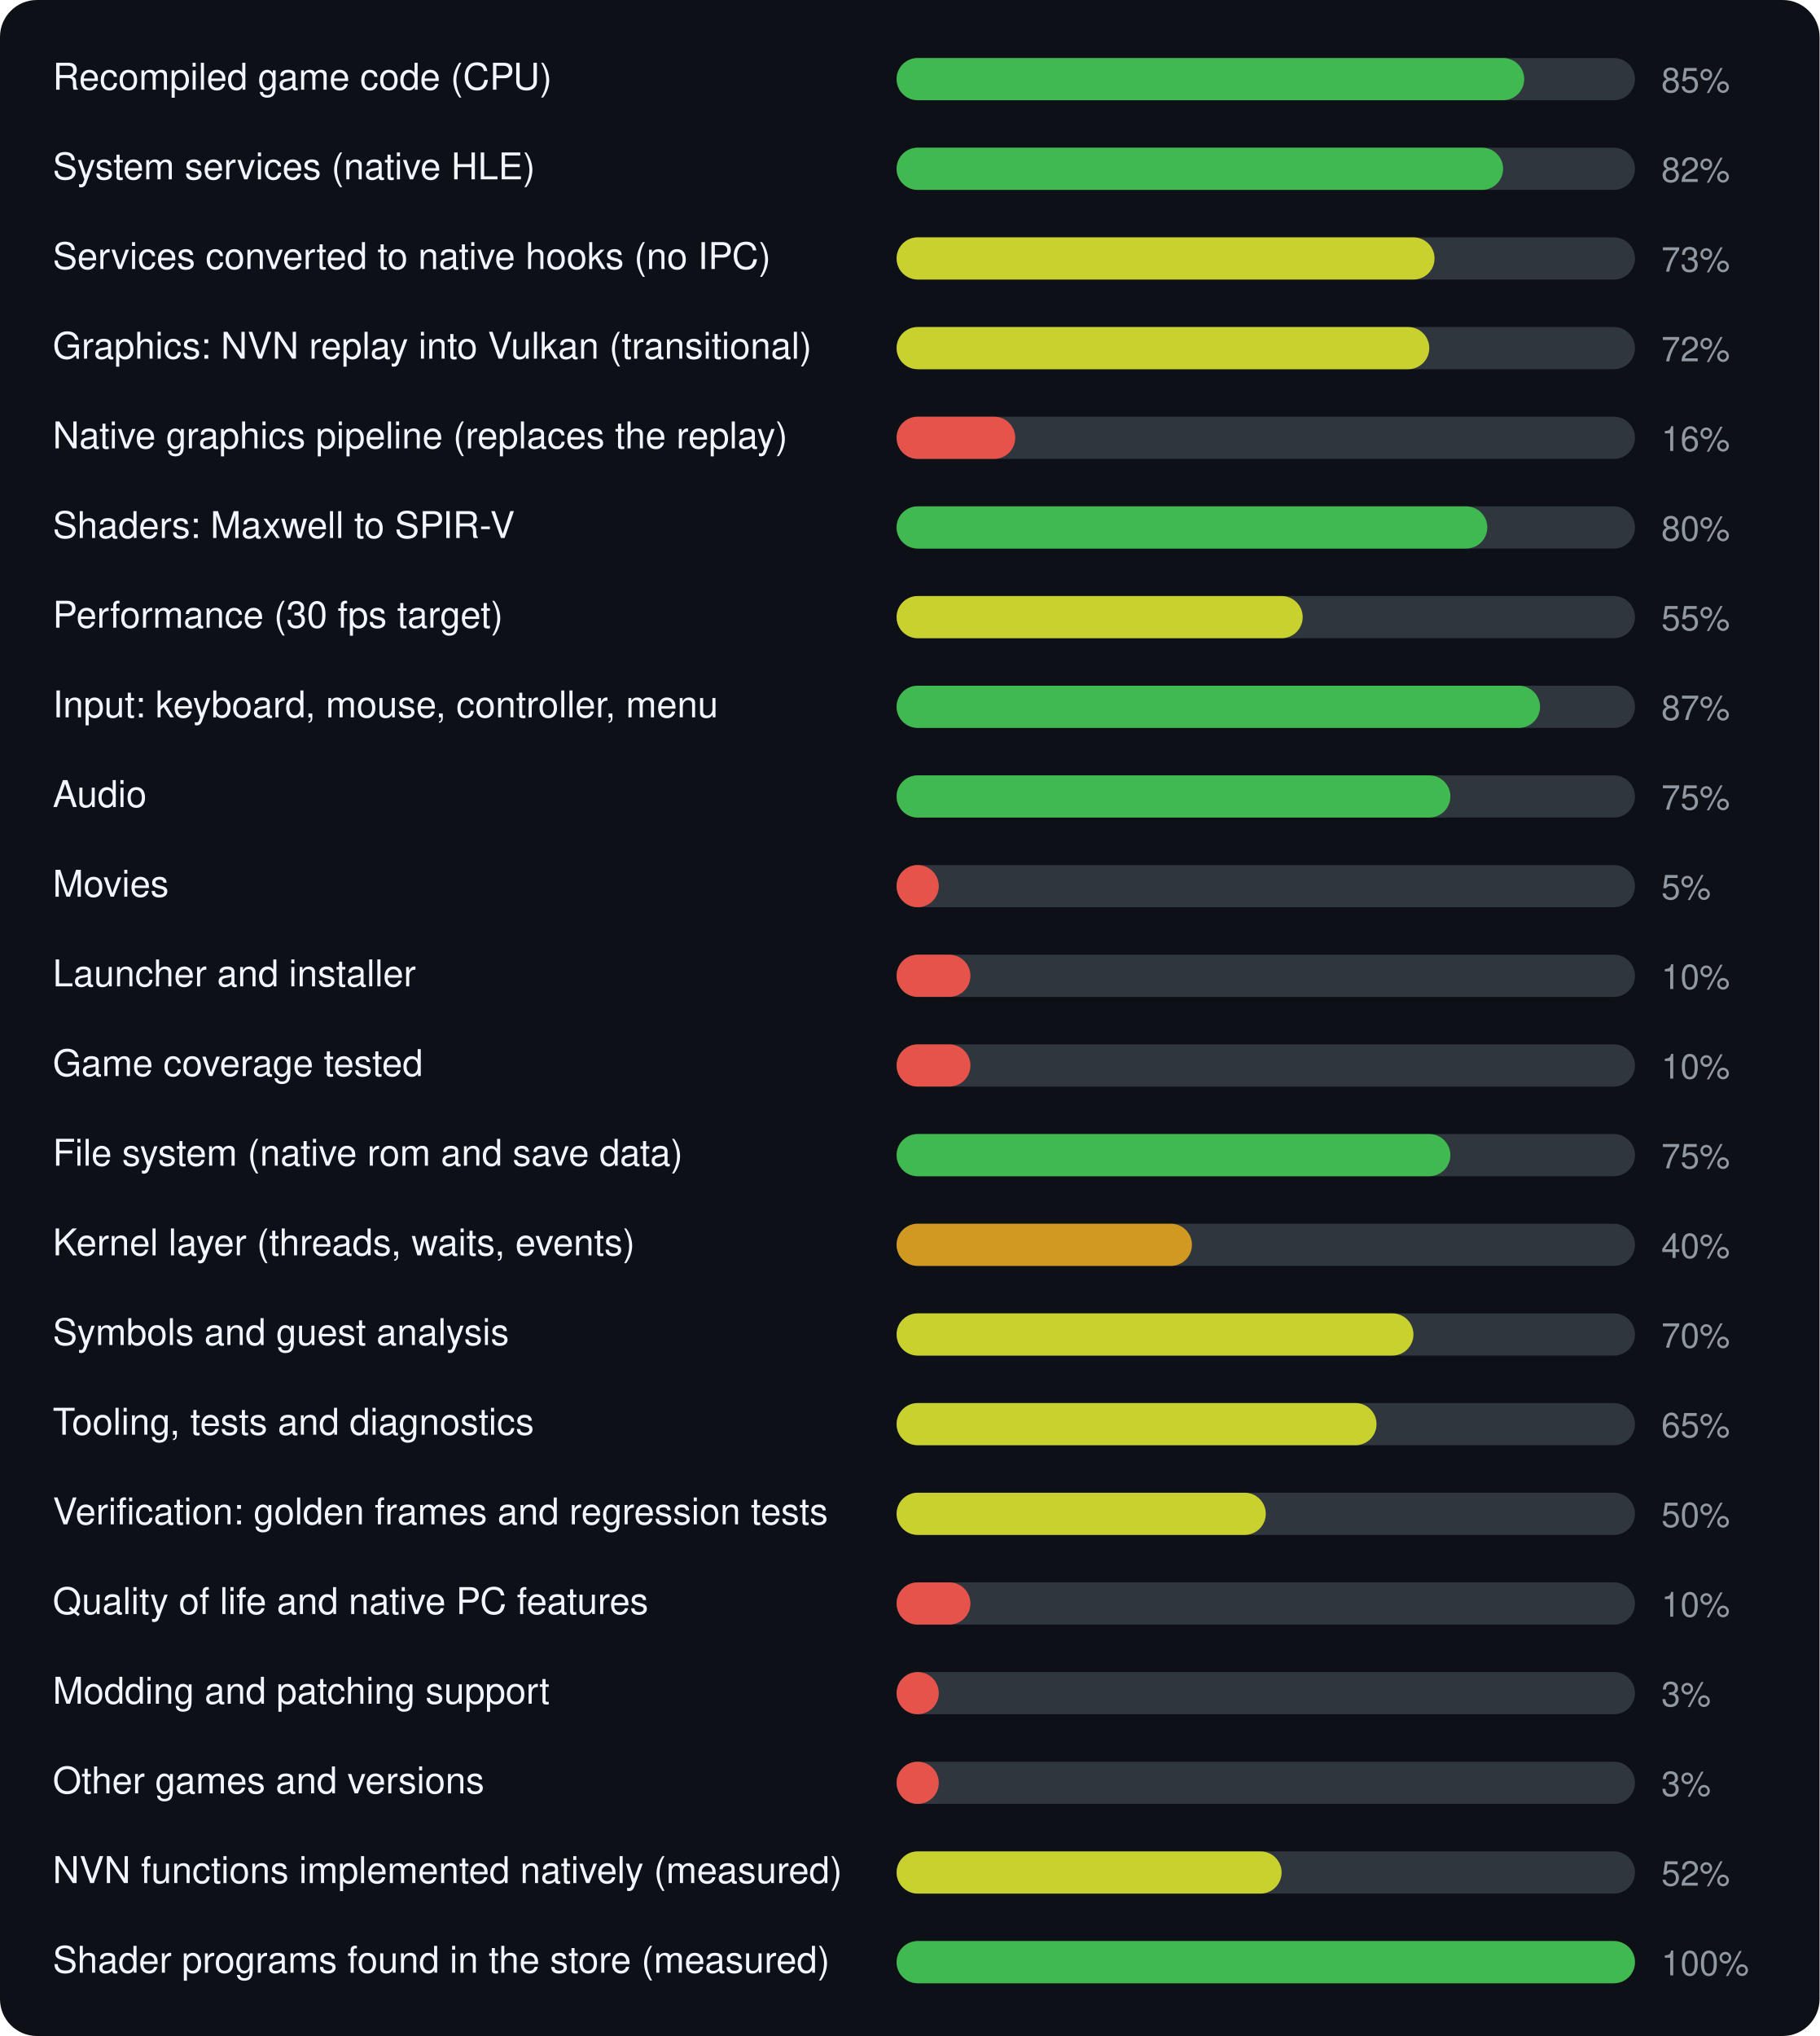
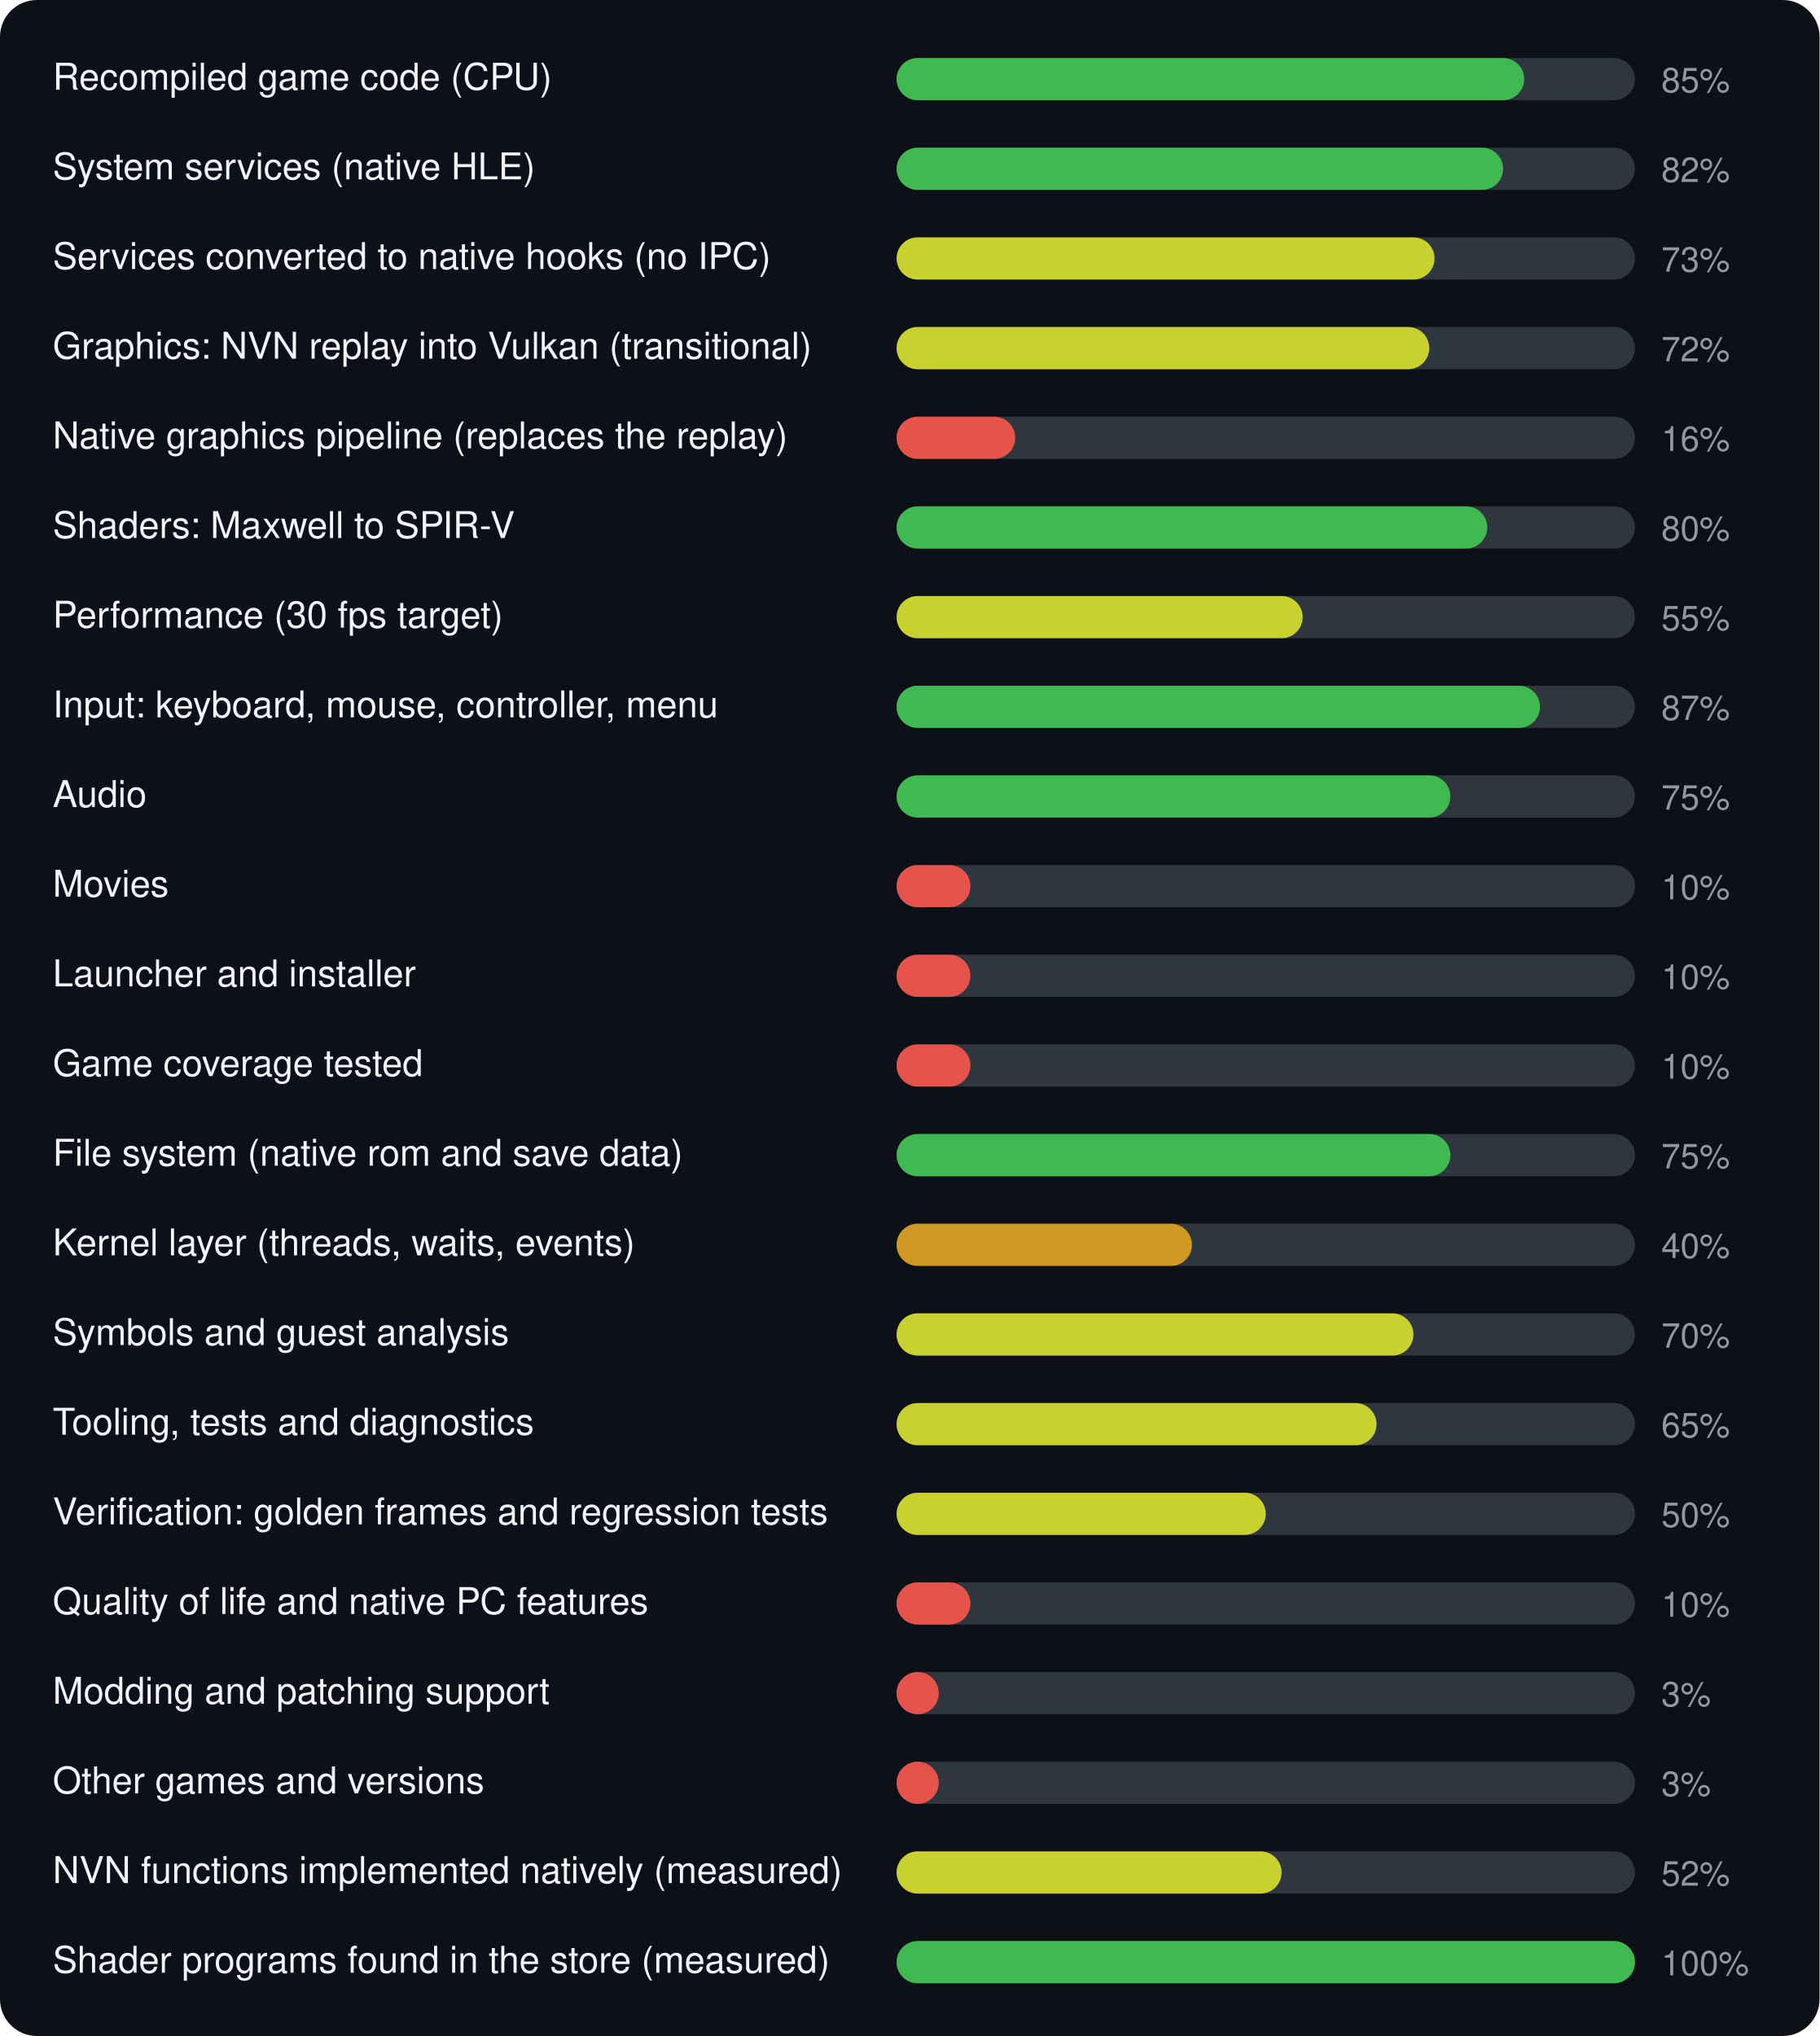
<svg xmlns="http://www.w3.org/2000/svg" width="690" height="772" viewBox="0 0 690 772" role="img" aria-label="Progress by area">
  <style>.t{fill:#f0f6fc;font-family:Segoe UI,Helvetica,Arial,sans-serif}.m{fill:#9198a1;font-family:Segoe UI,Helvetica,Arial,sans-serif}</style>
  <rect width="690" height="772" rx="14" fill="#0d1117" />
  <text class="t" x="20" y="34" font-size="14">Recompiled game code (CPU)</text>
  <rect x="340" y="22" width="280" height="16" rx="8" fill="#30363d" />
  <rect x="340" y="22" width="238" height="16" rx="8" fill="#3fb950" />
  <text class="m" x="630" y="35" font-size="13">85%</text>
  <text class="t" x="20" y="68" font-size="14">System services (native HLE)</text>
  <rect x="340" y="56" width="280" height="16" rx="8" fill="#30363d" />
  <rect x="340" y="56" width="230" height="16" rx="8" fill="#3fb950" />
  <text class="m" x="630" y="69" font-size="13">82%</text>
  <text class="t" x="20" y="102" font-size="14">Services converted to native hooks (no IPC)</text>
  <rect x="340" y="90" width="280" height="16" rx="8" fill="#30363d" />
  <rect x="340" y="90" width="204" height="16" rx="8" fill="#c9d12e" />
  <text class="m" x="630" y="103" font-size="13">73%</text>
  <text class="t" x="20" y="136" font-size="14">Graphics: NVN replay into Vulkan (transitional)</text>
  <rect x="340" y="124" width="280" height="16" rx="8" fill="#30363d" />
  <rect x="340" y="124" width="202" height="16" rx="8" fill="#c9d12e" />
  <text class="m" x="630" y="137" font-size="13">72%</text>
  <text class="t" x="20" y="170" font-size="14">Native graphics pipeline (replaces the replay)</text>
  <rect x="340" y="158" width="280" height="16" rx="8" fill="#30363d" />
  <rect x="340" y="158" width="45" height="16" rx="8" fill="#e5534b" />
  <text class="m" x="630" y="171" font-size="13">16%</text>
  <text class="t" x="20" y="204" font-size="14">Shaders: Maxwell to SPIR-V</text>
  <rect x="340" y="192" width="280" height="16" rx="8" fill="#30363d" />
  <rect x="340" y="192" width="224" height="16" rx="8" fill="#3fb950" />
  <text class="m" x="630" y="205" font-size="13">80%</text>
  <text class="t" x="20" y="238" font-size="14">Performance (30 fps target)</text>
  <rect x="340" y="226" width="280" height="16" rx="8" fill="#30363d" />
  <rect x="340" y="226" width="154" height="16" rx="8" fill="#c9d12e" />
  <text class="m" x="630" y="239" font-size="13">55%</text>
  <text class="t" x="20" y="272" font-size="14">Input: keyboard, mouse, controller, menu</text>
  <rect x="340" y="260" width="280" height="16" rx="8" fill="#30363d" />
  <rect x="340" y="260" width="244" height="16" rx="8" fill="#3fb950" />
  <text class="m" x="630" y="273" font-size="13">87%</text>
  <text class="t" x="20" y="306" font-size="14">Audio</text>
  <rect x="340" y="294" width="280" height="16" rx="8" fill="#30363d" />
  <rect x="340" y="294" width="210" height="16" rx="8" fill="#3fb950" />
  <text class="m" x="630" y="307" font-size="13">75%</text>
  <text class="t" x="20" y="340" font-size="14">Movies</text>
  <rect x="340" y="328" width="280" height="16" rx="8" fill="#30363d" />
-   <rect x="340" y="328" width="16" height="16" rx="8" fill="#e5534b" />
-   <text class="m" x="630" y="341" font-size="13">5%</text>
+   <rect x="340" y="328" width="28" height="16" rx="8" fill="#e5534b" />
+   <text class="m" x="630" y="341" font-size="13">10%</text>
  <text class="t" x="20" y="374" font-size="14">Launcher and installer</text>
  <rect x="340" y="362" width="280" height="16" rx="8" fill="#30363d" />
  <rect x="340" y="362" width="28" height="16" rx="8" fill="#e5534b" />
  <text class="m" x="630" y="375" font-size="13">10%</text>
  <text class="t" x="20" y="408" font-size="14">Game coverage tested</text>
  <rect x="340" y="396" width="280" height="16" rx="8" fill="#30363d" />
  <rect x="340" y="396" width="28" height="16" rx="8" fill="#e5534b" />
  <text class="m" x="630" y="409" font-size="13">10%</text>
  <text class="t" x="20" y="442" font-size="14">File system (native rom and save data)</text>
  <rect x="340" y="430" width="280" height="16" rx="8" fill="#30363d" />
  <rect x="340" y="430" width="210" height="16" rx="8" fill="#3fb950" />
  <text class="m" x="630" y="443" font-size="13">75%</text>
  <text class="t" x="20" y="476" font-size="14">Kernel layer (threads, waits, events)</text>
  <rect x="340" y="464" width="280" height="16" rx="8" fill="#30363d" />
  <rect x="340" y="464" width="112" height="16" rx="8" fill="#d29922" />
  <text class="m" x="630" y="477" font-size="13">40%</text>
  <text class="t" x="20" y="510" font-size="14">Symbols and guest analysis</text>
  <rect x="340" y="498" width="280" height="16" rx="8" fill="#30363d" />
  <rect x="340" y="498" width="196" height="16" rx="8" fill="#c9d12e" />
  <text class="m" x="630" y="511" font-size="13">70%</text>
  <text class="t" x="20" y="544" font-size="14">Tooling, tests and diagnostics</text>
  <rect x="340" y="532" width="280" height="16" rx="8" fill="#30363d" />
  <rect x="340" y="532" width="182" height="16" rx="8" fill="#c9d12e" />
  <text class="m" x="630" y="545" font-size="13">65%</text>
  <text class="t" x="20" y="578" font-size="14">Verification: golden frames and regression tests</text>
  <rect x="340" y="566" width="280" height="16" rx="8" fill="#30363d" />
  <rect x="340" y="566" width="140" height="16" rx="8" fill="#c9d12e" />
  <text class="m" x="630" y="579" font-size="13">50%</text>
  <text class="t" x="20" y="612" font-size="14">Quality of life and native PC features</text>
  <rect x="340" y="600" width="280" height="16" rx="8" fill="#30363d" />
  <rect x="340" y="600" width="28" height="16" rx="8" fill="#e5534b" />
  <text class="m" x="630" y="613" font-size="13">10%</text>
  <text class="t" x="20" y="646" font-size="14">Modding and patching support</text>
  <rect x="340" y="634" width="280" height="16" rx="8" fill="#30363d" />
  <rect x="340" y="634" width="16" height="16" rx="8" fill="#e5534b" />
  <text class="m" x="630" y="647" font-size="13">3%</text>
  <text class="t" x="20" y="680" font-size="14">Other games and versions</text>
  <rect x="340" y="668" width="280" height="16" rx="8" fill="#30363d" />
  <rect x="340" y="668" width="16" height="16" rx="8" fill="#e5534b" />
  <text class="m" x="630" y="681" font-size="13">3%</text>
  <text class="t" x="20" y="714" font-size="14">NVN functions implemented natively (measured)</text>
  <rect x="340" y="702" width="280" height="16" rx="8" fill="#30363d" />
  <rect x="340" y="702" width="146" height="16" rx="8" fill="#c9d12e" />
  <text class="m" x="630" y="715" font-size="13">52%</text>
  <text class="t" x="20" y="748" font-size="14">Shader programs found in the store (measured)</text>
  <rect x="340" y="736" width="280" height="16" rx="8" fill="#30363d" />
  <rect x="340" y="736" width="280" height="16" rx="8" fill="#3fb950" />
  <text class="m" x="630" y="749" font-size="13">100%</text>
</svg>
